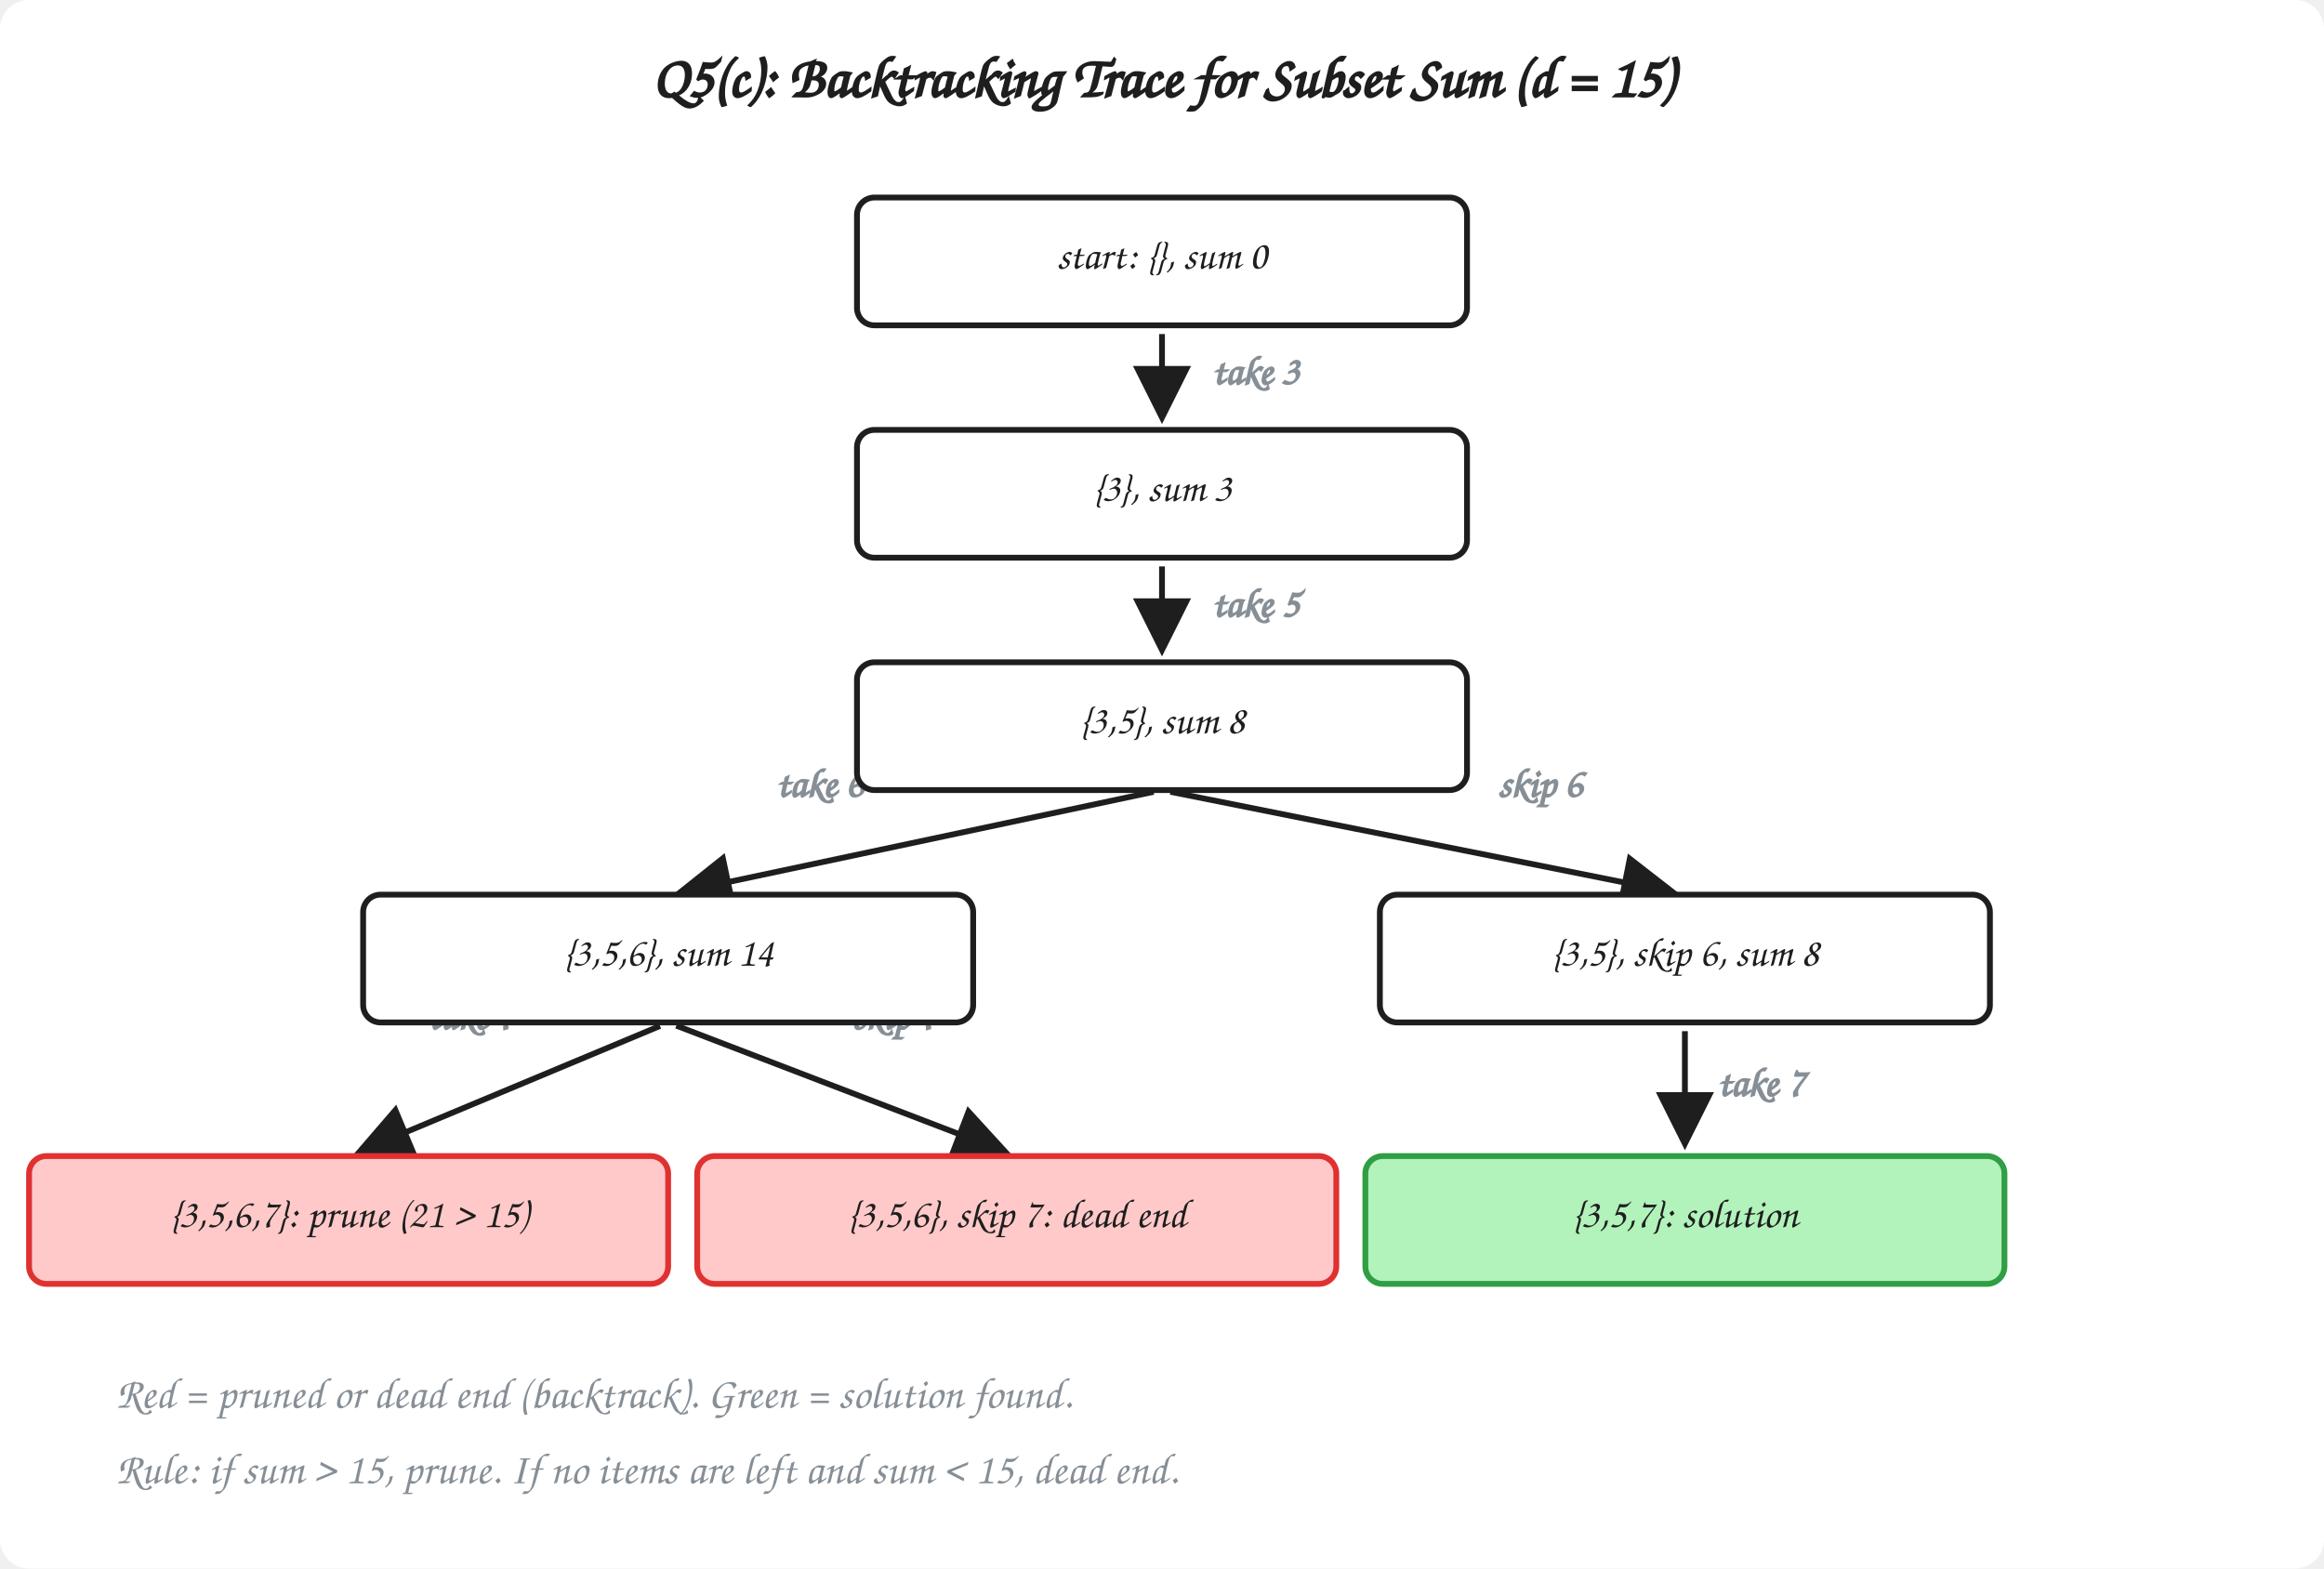
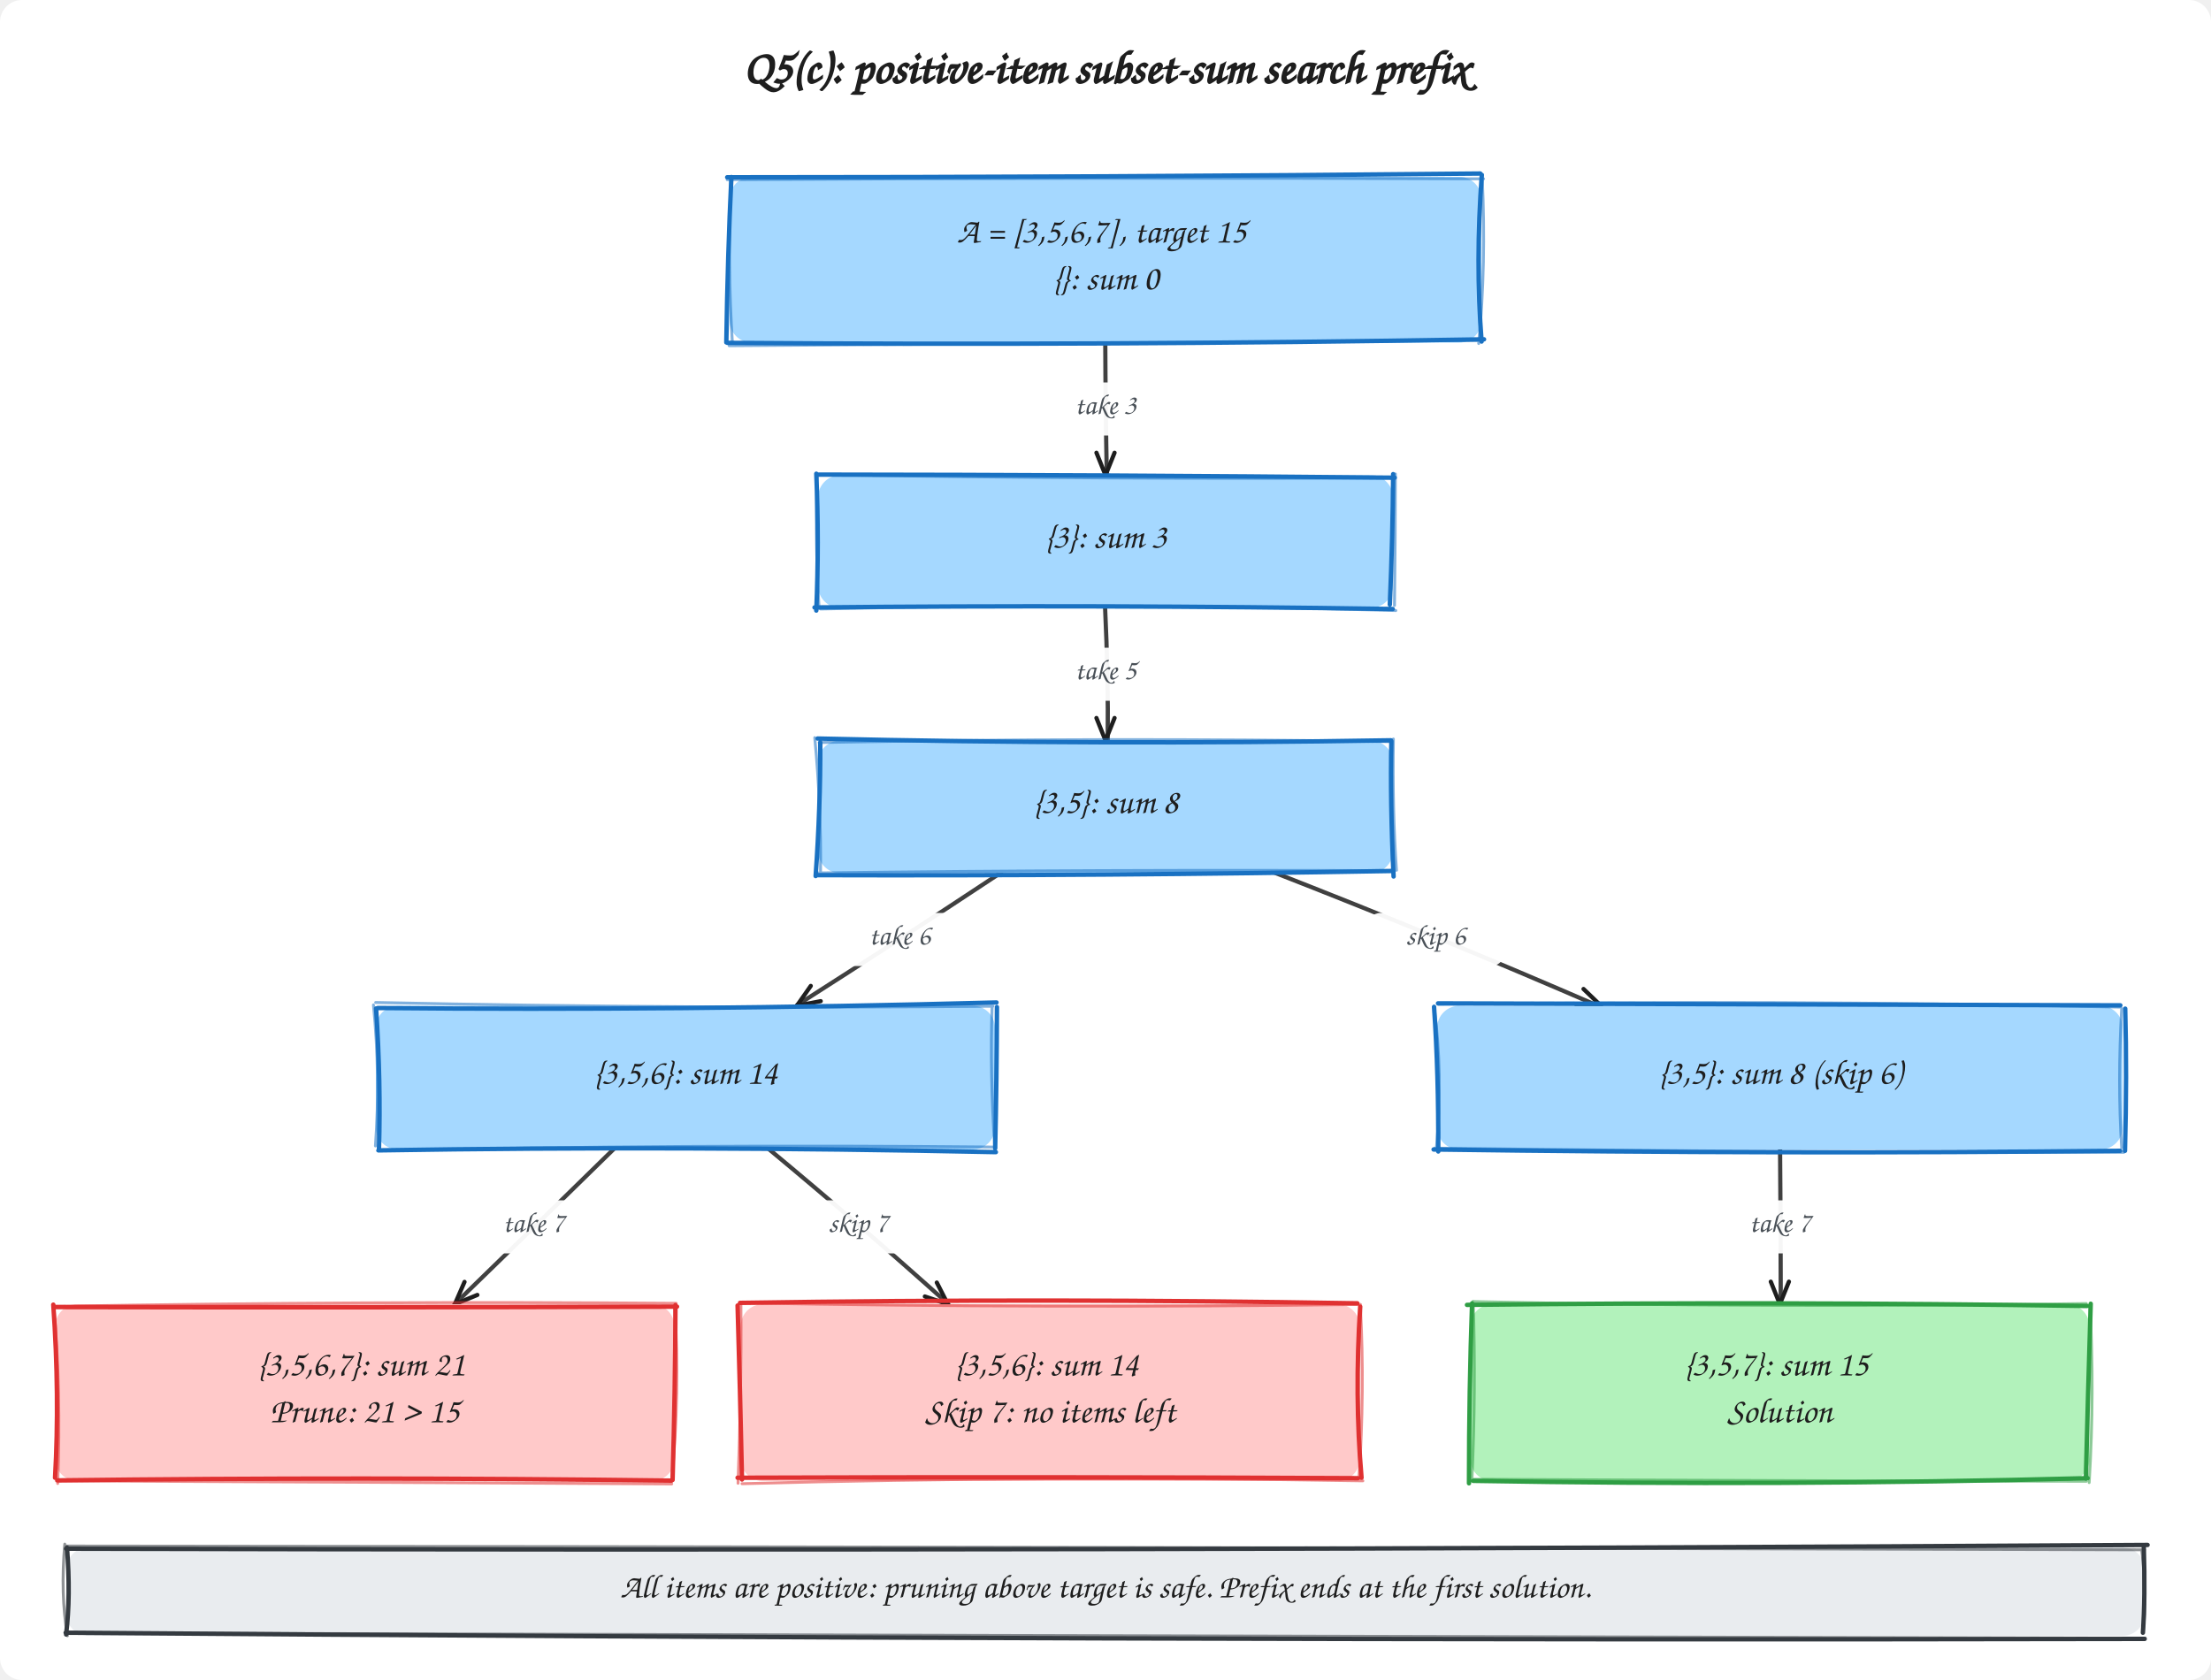
- <svg xmlns="http://www.w3.org/2000/svg" width="800" height="540" viewBox="0 0 800 540" role="img" aria-label="Backtracking state-space tree for subset sum with d = 15">
-   <defs>
-     <marker id="arrow" markerWidth="10" markerHeight="10" refX="8" refY="5" orient="auto">
-       <path d="M0,0 L10,5 L0,10 z" fill="#1e1e1e" />
-     </marker>
-   </defs>
-   <rect width="800" height="540" fill="#ffffff" rx="10" />
-   <g font-family="&quot;Segoe Print&quot;, &quot;Bradley Hand&quot;, Chilanka, &quot;Comic Sans MS&quot;, &quot;Comic Neue&quot;, cursive" dominant-baseline="central">
-     <text x="400" y="30" text-anchor="middle" font-weight="bold" font-size="20" fill="#1e1e1e">Q5(c): Backtracking Trace for Subset Sum (d = 15)</text>
-     <line x1="400" y1="115" x2="400" y2="142" stroke="#1e1e1e" stroke-width="2" marker-end="url(#arrow)" />
-     <text x="432" y="130" text-anchor="middle" font-weight="bold" font-size="14" fill="#868e96">take 3</text>
-     <line x1="400" y1="195" x2="400" y2="222" stroke="#1e1e1e" stroke-width="2" marker-end="url(#arrow)" />
-     <text x="432" y="210" text-anchor="middle" font-weight="bold" font-size="14" fill="#868e96">take 5</text>
-     <line x1="397.1" y1="272.6" x2="235.9" y2="306.8" stroke="#1e1e1e" stroke-width="2" marker-end="url(#arrow)" />
-     <text x="282" y="272" text-anchor="middle" font-weight="bold" font-size="14" fill="#868e96">take 6</text>
-     <line x1="402.9" y1="272.6" x2="574.1" y2="306.8" stroke="#1e1e1e" stroke-width="2" marker-end="url(#arrow)" />
-     <text x="530" y="272" text-anchor="middle" font-weight="bold" font-size="14" fill="#868e96">skip 6</text>
-     <line x1="227.2" y1="353.2" x2="125.5" y2="395.7" stroke="#1e1e1e" stroke-width="2" marker-end="url(#arrow)" />
-     <text x="162" y="352" text-anchor="middle" font-weight="bold" font-size="14" fill="#868e96">take 7</text>
-     <line x1="232.8" y1="353.1" x2="344.4" y2="395.9" stroke="#1e1e1e" stroke-width="2" marker-end="url(#arrow)" />
-     <text x="308" y="352" text-anchor="middle" font-weight="bold" font-size="14" fill="#868e96">skip 7</text>
-     <line x1="580" y1="355" x2="580" y2="392" stroke="#1e1e1e" stroke-width="2" marker-end="url(#arrow)" />
-     <text x="606" y="375" text-anchor="middle" font-weight="bold" font-size="14" fill="#868e96">take 7</text>
-     <rect x="295" y="68" width="210" height="44" rx="6" fill="#ffffff" stroke="#1e1e1e" stroke-width="2" />
-     <text x="400" y="90" text-anchor="middle" font-size="14" fill="#1e1e1e">start: {}, sum 0</text>
-     <rect x="295" y="148" width="210" height="44" rx="6" fill="#ffffff" stroke="#1e1e1e" stroke-width="2" />
-     <text x="400" y="170" text-anchor="middle" font-size="14" fill="#1e1e1e">{3}, sum 3</text>
-     <rect x="295" y="228" width="210" height="44" rx="6" fill="#ffffff" stroke="#1e1e1e" stroke-width="2" />
-     <text x="400" y="250" text-anchor="middle" font-size="14" fill="#1e1e1e">{3,5}, sum 8</text>
-     <rect x="125" y="308" width="210" height="44" rx="6" fill="#ffffff" stroke="#1e1e1e" stroke-width="2" />
-     <text x="230" y="330" text-anchor="middle" font-size="14" fill="#1e1e1e">{3,5,6}, sum 14</text>
-     <rect x="475" y="308" width="210" height="44" rx="6" fill="#ffffff" stroke="#1e1e1e" stroke-width="2" />
-     <text x="580" y="330" text-anchor="middle" font-size="14" fill="#1e1e1e">{3,5}, skip 6, sum 8</text>
-     <rect x="10" y="398" width="220" height="44" rx="6" fill="#ffc9c9" stroke="#e03131" stroke-width="2" />
-     <text x="120" y="420" text-anchor="middle" font-size="14" fill="#1e1e1e">{3,5,6,7}: prune (21 &gt; 15)</text>
-     <rect x="240" y="398" width="220" height="44" rx="6" fill="#ffc9c9" stroke="#e03131" stroke-width="2" />
-     <text x="350" y="420" text-anchor="middle" font-size="14" fill="#1e1e1e">{3,5,6}, skip 7: dead end</text>
-     <rect x="470" y="398" width="220" height="44" rx="6" fill="#b2f2bb" stroke="#2f9e44" stroke-width="2" />
-     <text x="580" y="420" text-anchor="middle" font-size="14" fill="#1e1e1e">{3,5,7}: solution</text>
-     <text x="40" y="482" text-anchor="start" font-size="15" fill="#868e96">Red = pruned or dead end (backtrack).   Green = solution found.</text>
-     <text x="40" y="508" text-anchor="start" font-size="15" fill="#868e96">Rule: if sum &gt; 15, prune. If no items are left and sum &lt; 15, dead end.</text>
-   </g>
+ <svg xmlns="http://www.w3.org/2000/svg" width="1000" height="760" viewBox="0 0 1000 760" role="img" aria-label="Q5(c): positive-item subset-sum search prefix">
+   <rect width="1000" height="760" fill="#ffffff" rx="10" />
+   <text text-anchor="middle" dominant-baseline="central" font-family="&quot;Segoe Print&quot;, &quot;Bradley Hand&quot;, Chilanka, &quot;Comic Sans MS&quot;, &quot;Comic Neue&quot;, cursive" font-size="21" font-weight="bold" fill="#1e1e1e">
+     <tspan x="500.0" y="34.0">Q5(c): positive-item subset-sum search prefix</tspan>
+   </text>
+   <path d="M499.9 154.5 Q500.0 185.1 500.6 215.5" fill="none" stroke="#1e1e1e" stroke-width="1.9" stroke-linecap="round" opacity="0.85" />
+   <path d="M495.9 204.8 L500.0 215.0 L504.1 204.8" fill="none" stroke="#1e1e1e" stroke-width="1.9" stroke-linecap="round" stroke-linejoin="round" />
+   <rect x="469.0" y="173.0" width="62" height="24" rx="6" fill="#ffffff" opacity="0.95" />
+   <text text-anchor="middle" dominant-baseline="central" font-family="&quot;Segoe Print&quot;, &quot;Bradley Hand&quot;, Chilanka, &quot;Comic Sans MS&quot;, &quot;Comic Neue&quot;, cursive" font-size="13" font-weight="normal" fill="#495057">
+     <tspan x="500.0" y="185.0">take 3</tspan>
+   </text>
+   <path d="M499.8 274.5 Q501.3 306.3 501.0 335.4" fill="none" stroke="#1e1e1e" stroke-width="1.9" stroke-linecap="round" opacity="0.85" />
+   <path d="M495.9 324.8 L500.0 335.0 L504.1 324.8" fill="none" stroke="#1e1e1e" stroke-width="1.9" stroke-linecap="round" stroke-linejoin="round" />
+   <rect x="469.0" y="293.0" width="62" height="24" rx="6" fill="#ffffff" opacity="0.95" />
+   <text text-anchor="middle" dominant-baseline="central" font-family="&quot;Segoe Print&quot;, &quot;Bradley Hand&quot;, Chilanka, &quot;Comic Sans MS&quot;, &quot;Comic Neue&quot;, cursive" font-size="13" font-weight="normal" fill="#495057">
+     <tspan x="500.0" y="305.0">take 5</tspan>
+   </text>
+   <path d="M452.8 394.7 Q406.6 425.3 360.5 454.7" fill="none" stroke="#1e1e1e" stroke-width="1.9" stroke-linecap="round" opacity="0.85" />
+   <path d="M366.7 446.0 L360.4 455.0 L371.2 452.9" fill="none" stroke="#1e1e1e" stroke-width="1.9" stroke-linecap="round" stroke-linejoin="round" />
+   <rect x="375.9" y="413.0" width="62" height="24" rx="6" fill="#ffffff" opacity="0.95" />
+   <text text-anchor="middle" dominant-baseline="central" font-family="&quot;Segoe Print&quot;, &quot;Bradley Hand&quot;, Chilanka, &quot;Comic Sans MS&quot;, &quot;Comic Neue&quot;, cursive" font-size="13" font-weight="normal" fill="#495057">
+     <tspan x="406.9" y="425.0">take 6</tspan>
+   </text>
+   <path d="M575.0 394.2 Q650.2 423.5 724.1 455.6" fill="none" stroke="#1e1e1e" stroke-width="1.9" stroke-linecap="round" opacity="0.85" />
+   <path d="M713.1 455.0 L724.1 455.0 L716.2 447.4" fill="none" stroke="#1e1e1e" stroke-width="1.9" stroke-linecap="round" stroke-linejoin="round" />
+   <rect x="618.4" y="413.0" width="62" height="24" rx="6" fill="#ffffff" opacity="0.95" />
+   <text text-anchor="middle" dominant-baseline="central" font-family="&quot;Segoe Print&quot;, &quot;Bradley Hand&quot;, Chilanka, &quot;Comic Sans MS&quot;, &quot;Comic Neue&quot;, cursive" font-size="13" font-weight="normal" fill="#495057">
+     <tspan x="649.4" y="425.0">skip 6</tspan>
+   </text>
+   <path d="M277.8 519.6 Q241.7 555.0 205.4 590.2" fill="none" stroke="#1e1e1e" stroke-width="1.9" stroke-linecap="round" opacity="0.85" />
+   <path d="M210.1 579.9 L205.7 590.0 L215.9 585.8" fill="none" stroke="#1e1e1e" stroke-width="1.9" stroke-linecap="round" stroke-linejoin="round" />
+   <rect x="210.3" y="543.0" width="62" height="24" rx="6" fill="#ffffff" opacity="0.95" />
+   <text text-anchor="middle" dominant-baseline="central" font-family="&quot;Segoe Print&quot;, &quot;Bradley Hand&quot;, Chilanka, &quot;Comic Sans MS&quot;, &quot;Comic Neue&quot;, cursive" font-size="13" font-weight="normal" fill="#495057">
+     <tspan x="241.3" y="555.0">take 7</tspan>
+   </text>
+   <path d="M347.7 519.8 Q388.0 553.2 428.9 589.9" fill="none" stroke="#1e1e1e" stroke-width="1.9" stroke-linecap="round" opacity="0.85" />
+   <path d="M418.3 586.5 L428.7 590.0 L423.7 580.2" fill="none" stroke="#1e1e1e" stroke-width="1.9" stroke-linecap="round" stroke-linejoin="round" />
+   <rect x="357.2" y="543.0" width="62" height="24" rx="6" fill="#ffffff" opacity="0.95" />
+   <text text-anchor="middle" dominant-baseline="central" font-family="&quot;Segoe Print&quot;, &quot;Bradley Hand&quot;, Chilanka, &quot;Comic Sans MS&quot;, &quot;Comic Neue&quot;, cursive" font-size="13" font-weight="normal" fill="#495057">
+     <tspan x="388.2" y="555.0">skip 7</tspan>
+   </text>
+   <path d="M805.1 519.8 Q805.4 555.4 805.4 590.5" fill="none" stroke="#1e1e1e" stroke-width="1.9" stroke-linecap="round" opacity="0.85" />
+   <path d="M800.9 579.8 L805.0 590.0 L809.1 579.8" fill="none" stroke="#1e1e1e" stroke-width="1.9" stroke-linecap="round" stroke-linejoin="round" />
+   <rect x="774.0" y="543.0" width="62" height="24" rx="6" fill="#ffffff" opacity="0.95" />
+   <text text-anchor="middle" dominant-baseline="central" font-family="&quot;Segoe Print&quot;, &quot;Bradley Hand&quot;, Chilanka, &quot;Comic Sans MS&quot;, &quot;Comic Neue&quot;, cursive" font-size="13" font-weight="normal" fill="#495057">
+     <tspan x="805.0" y="555.0">take 7</tspan>
+   </text>
+   <rect x="330.0" y="80.0" width="340.0" height="75.0" rx="10" fill="#a5d8ff" />
+   <path d="M328.9 80.2 Q499.4 80.2 669.5 78.5 M670.2 79.1 Q667.3 118.4 670.1 154.5 M671.2 153.5 Q499.5 156.4 329.0 155.1 M328.5 154.9 Q329.1 115.0 330.8 80.1" fill="none" stroke="#1971c2" stroke-width="2" stroke-linecap="round" />
+   <path d="M328.9 81.3 Q501.1 80.2 671.0 80.9 M670.4 80.6 Q672.2 119.6 668.8 155.4 M668.9 154.0 Q499.4 155.1 329.8 156.4 M331.3 156.1 Q328.9 118.7 330.6 81.1" fill="none" stroke="#1971c2" stroke-width="1.3" stroke-linecap="round" opacity="0.55" />
+   <text text-anchor="middle" dominant-baseline="central" font-family="&quot;Segoe Print&quot;, &quot;Bradley Hand&quot;, Chilanka, &quot;Comic Sans MS&quot;, &quot;Comic Neue&quot;, cursive" font-size="16" font-weight="normal" fill="#1e1e1e">
+     <tspan x="500.0" y="106.9">A = [3,5,6,7], target 15</tspan>
+     <tspan x="500.0" y="128.1">{}: sum 0</tspan>
+   </text>
+   <rect x="370.0" y="215.0" width="260.0" height="60.0" rx="10" fill="#a5d8ff" />
+   <path d="M370.1 214.7 Q497.4 214.8 630.8 216.1 M630.1 214.5 Q629.9 242.9 628.6 273.5 M629.9 275.5 Q498.4 273.5 368.4 274.8 M369.2 276.2 Q370.5 245.6 369.2 214.3" fill="none" stroke="#1971c2" stroke-width="2" stroke-linecap="round" />
+   <path d="M371.4 214.7 Q502.3 217.0 630.1 216.2 M631.1 214.4 Q631.1 242.2 630.7 273.9 M631.3 276.2 Q501.6 272.4 371.1 275.5 M370.4 274.2 Q368.7 247.8 369.5 215.2" fill="none" stroke="#1971c2" stroke-width="1.3" stroke-linecap="round" opacity="0.55" />
+   <text text-anchor="middle" dominant-baseline="central" font-family="&quot;Segoe Print&quot;, &quot;Bradley Hand&quot;, Chilanka, &quot;Comic Sans MS&quot;, &quot;Comic Neue&quot;, cursive" font-size="16" font-weight="normal" fill="#1e1e1e">
+     <tspan x="500.0" y="245.0">{3}: sum 3</tspan>
+   </text>
+   <rect x="370.0" y="335.0" width="260.0" height="60.0" rx="10" fill="#a5d8ff" />
+   <path d="M369.8 334.1 Q498.5 337.1 629.1 334.9 M629.3 335.3 Q628.7 362.8 630.3 396.5 M630.2 394.0 Q501.7 396.3 369.2 395.9 M368.9 396.3 Q371.1 365.2 371.0 335.9" fill="none" stroke="#1971c2" stroke-width="2" stroke-linecap="round" />
+   <path d="M370.5 335.9 Q500.7 333.5 628.6 335.5 M630.2 334.3 Q629.7 366.7 631.6 393.7 M629.4 393.9 Q497.2 393.3 369.6 394.9 M371.1 395.8 Q371.5 364.9 368.5 333.7" fill="none" stroke="#1971c2" stroke-width="1.3" stroke-linecap="round" opacity="0.55" />
+   <text text-anchor="middle" dominant-baseline="central" font-family="&quot;Segoe Print&quot;, &quot;Bradley Hand&quot;, Chilanka, &quot;Comic Sans MS&quot;, &quot;Comic Neue&quot;, cursive" font-size="16" font-weight="normal" fill="#1e1e1e">
+     <tspan x="500.0" y="365.0">{3,5}: sum 8</tspan>
+   </text>
+   <rect x="170.0" y="455.0" width="280.0" height="65.0" rx="10" fill="#a5d8ff" />
+   <path d="M170.9 456.0 Q308.0 457.3 450.7 453.5 M450.9 455.6 Q450.8 488.5 450.1 519.5 M450.4 521.2 Q308.1 518.2 171.2 520.4 M171.4 519.7 Q172.3 489.5 170.1 456.2" fill="none" stroke="#1971c2" stroke-width="2" stroke-linecap="round" />
+   <path d="M169.9 453.5 Q312.0 456.5 449.1 455.2 M448.7 455.8 Q447.7 485.0 449.9 519.1 M450.3 518.9 Q308.7 517.5 170.8 520.6 M169.8 518.4 Q172.1 486.7 168.9 454.6" fill="none" stroke="#1971c2" stroke-width="1.3" stroke-linecap="round" opacity="0.55" />
+   <text text-anchor="middle" dominant-baseline="central" font-family="&quot;Segoe Print&quot;, &quot;Bradley Hand&quot;, Chilanka, &quot;Comic Sans MS&quot;, &quot;Comic Neue&quot;, cursive" font-size="16" font-weight="normal" fill="#1e1e1e">
+     <tspan x="310.0" y="487.5">{3,5,6}: sum 14</tspan>
+   </text>
+   <rect x="650.0" y="455.0" width="310.0" height="65.0" rx="10" fill="#a5d8ff" />
+   <path d="M650.4 453.9 Q807.5 454.4 959.0 454.8 M961.2 456.3 Q962.0 486.4 961.1 520.6 M958.9 520.6 Q807.3 522.2 648.4 520.0 M650.5 520.9 Q650.7 486.0 648.6 455.5" fill="none" stroke="#1971c2" stroke-width="2" stroke-linecap="round" />
+   <path d="M650.6 454.3 Q804.7 452.2 958.6 455.6 M959.6 456.2 Q957.7 489.9 959.6 519.2 M960.6 521.3 Q806.8 521.4 648.9 519.4 M649.7 519.2 Q652.7 485.4 648.6 455.2" fill="none" stroke="#1971c2" stroke-width="1.3" stroke-linecap="round" opacity="0.55" />
+   <text text-anchor="middle" dominant-baseline="central" font-family="&quot;Segoe Print&quot;, &quot;Bradley Hand&quot;, Chilanka, &quot;Comic Sans MS&quot;, &quot;Comic Neue&quot;, cursive" font-size="16" font-weight="normal" fill="#1e1e1e">
+     <tspan x="805.0" y="487.5">{3,5}: sum 8 (skip 6)</tspan>
+   </text>
+   <rect x="25.0" y="590.0" width="280.0" height="80.0" rx="10" fill="#ffc9c9" />
+   <path d="M25.0 591.3 Q165.8 591.6 306.2 591.1 M305.5 590.4 Q305.4 628.7 304.2 669.5 M303.7 669.8 Q163.9 668.0 26.0 669.7 M24.9 668.5 Q27.0 631.5 24.1 590.2" fill="none" stroke="#e03131" stroke-width="2" stroke-linecap="round" />
+   <path d="M24.4 591.0 Q164.4 588.5 305.8 589.6 M305.2 591.5 Q307.6 629.5 303.8 670.0 M303.8 671.3 Q163.9 670.5 25.5 669.9 M26.1 671.1 Q27.7 629.2 24.3 590.3" fill="none" stroke="#e03131" stroke-width="1.3" stroke-linecap="round" opacity="0.55" />
+   <text text-anchor="middle" dominant-baseline="central" font-family="&quot;Segoe Print&quot;, &quot;Bradley Hand&quot;, Chilanka, &quot;Comic Sans MS&quot;, &quot;Comic Neue&quot;, cursive" font-size="16" font-weight="normal" fill="#1e1e1e">
+     <tspan x="165.0" y="619.4">{3,5,6,7}: sum 21</tspan>
+     <tspan x="165.0" y="640.6">Prune: 21 &gt; 15</tspan>
+   </text>
+   <rect x="335.0" y="590.0" width="280.0" height="80.0" rx="10" fill="#ffc9c9" />
+   <path d="M334.7 589.4 Q474.8 587.2 613.9 589.6 M615.2 591.1 Q612.6 631.5 615.8 668.5 M614.1 668.7 Q475.5 668.0 333.6 668.5 M335.6 669.3 Q334.7 627.2 333.6 590.6" fill="none" stroke="#e03131" stroke-width="2" stroke-linecap="round" />
+   <path d="M334.9 589.4 Q477.0 592.0 615.3 590.1 M615.3 591.5 Q617.3 628.4 614.6 669.5 M616.4 669.9 Q472.9 667.4 335.6 671.2 M333.8 671.0 Q335.4 629.8 335.1 590.2" fill="none" stroke="#e03131" stroke-width="1.3" stroke-linecap="round" opacity="0.55" />
+   <text text-anchor="middle" dominant-baseline="central" font-family="&quot;Segoe Print&quot;, &quot;Bradley Hand&quot;, Chilanka, &quot;Comic Sans MS&quot;, &quot;Comic Neue&quot;, cursive" font-size="16" font-weight="normal" fill="#1e1e1e">
+     <tspan x="475.0" y="619.4">{3,5,6}: sum 14</tspan>
+     <tspan x="475.0" y="640.6">Skip 7: no items left</tspan>
+   </text>
+   <rect x="665.0" y="590.0" width="280.0" height="80.0" rx="10" fill="#b2f2bb" />
+   <path d="M663.5 590.3 Q806.1 588.7 943.9 590.8 M945.6 589.8 Q944.3 632.1 943.4 668.9 M944.2 668.7 Q806.1 672.3 666.3 669.9 M664.4 671.0 Q664.4 628.5 665.8 589.6" fill="none" stroke="#2f9e44" stroke-width="2" stroke-linecap="round" />
+   <path d="M666.2 588.8 Q802.9 591.8 943.6 589.7 M945.2 590.2 Q947.4 629.5 944.9 670.7 M943.6 670.1 Q803.9 669.9 665.0 669.2 M665.7 669.9 Q667.6 628.8 666.3 588.7" fill="none" stroke="#2f9e44" stroke-width="1.3" stroke-linecap="round" opacity="0.55" />
+   <text text-anchor="middle" dominant-baseline="central" font-family="&quot;Segoe Print&quot;, &quot;Bradley Hand&quot;, Chilanka, &quot;Comic Sans MS&quot;, &quot;Comic Neue&quot;, cursive" font-size="16" font-weight="normal" fill="#1e1e1e">
+     <tspan x="805.0" y="619.4">{3,5,7}: sum 15</tspan>
+     <tspan x="805.0" y="640.6">Solution</tspan>
+   </text>
+   <rect x="30.0" y="700.0" width="940.0" height="40.0" rx="10" fill="#e9ecef" />
+   <path d="M29.9 700.6 Q498.9 701.8 971.3 698.9 M969.6 699.7 Q970.3 722.7 969.2 738.6 M970.0 741.4 Q497.8 742.3 29.7 738.6 M29.9 739.4 Q32.0 722.0 30.3 700.1" fill="none" stroke="#343a40" stroke-width="2" stroke-linecap="round" />
+   <path d="M29.2 699.4 Q501.2 699.8 969.9 701.1 M968.7 701.4 Q971.1 721.9 969.3 738.6 M970.2 741.1 Q499.3 740.0 30.2 738.7 M30.5 740.0 Q27.3 721.2 29.3 698.5" fill="none" stroke="#343a40" stroke-width="1.3" stroke-linecap="round" opacity="0.55" />
+   <text text-anchor="middle" dominant-baseline="central" font-family="&quot;Segoe Print&quot;, &quot;Bradley Hand&quot;, Chilanka, &quot;Comic Sans MS&quot;, &quot;Comic Neue&quot;, cursive" font-size="15" font-weight="normal" fill="#1e1e1e">
+     <tspan x="500.0" y="720.0">All items are positive: pruning above target is safe. Prefix ends at the first solution.</tspan>
+   </text>
</svg>
